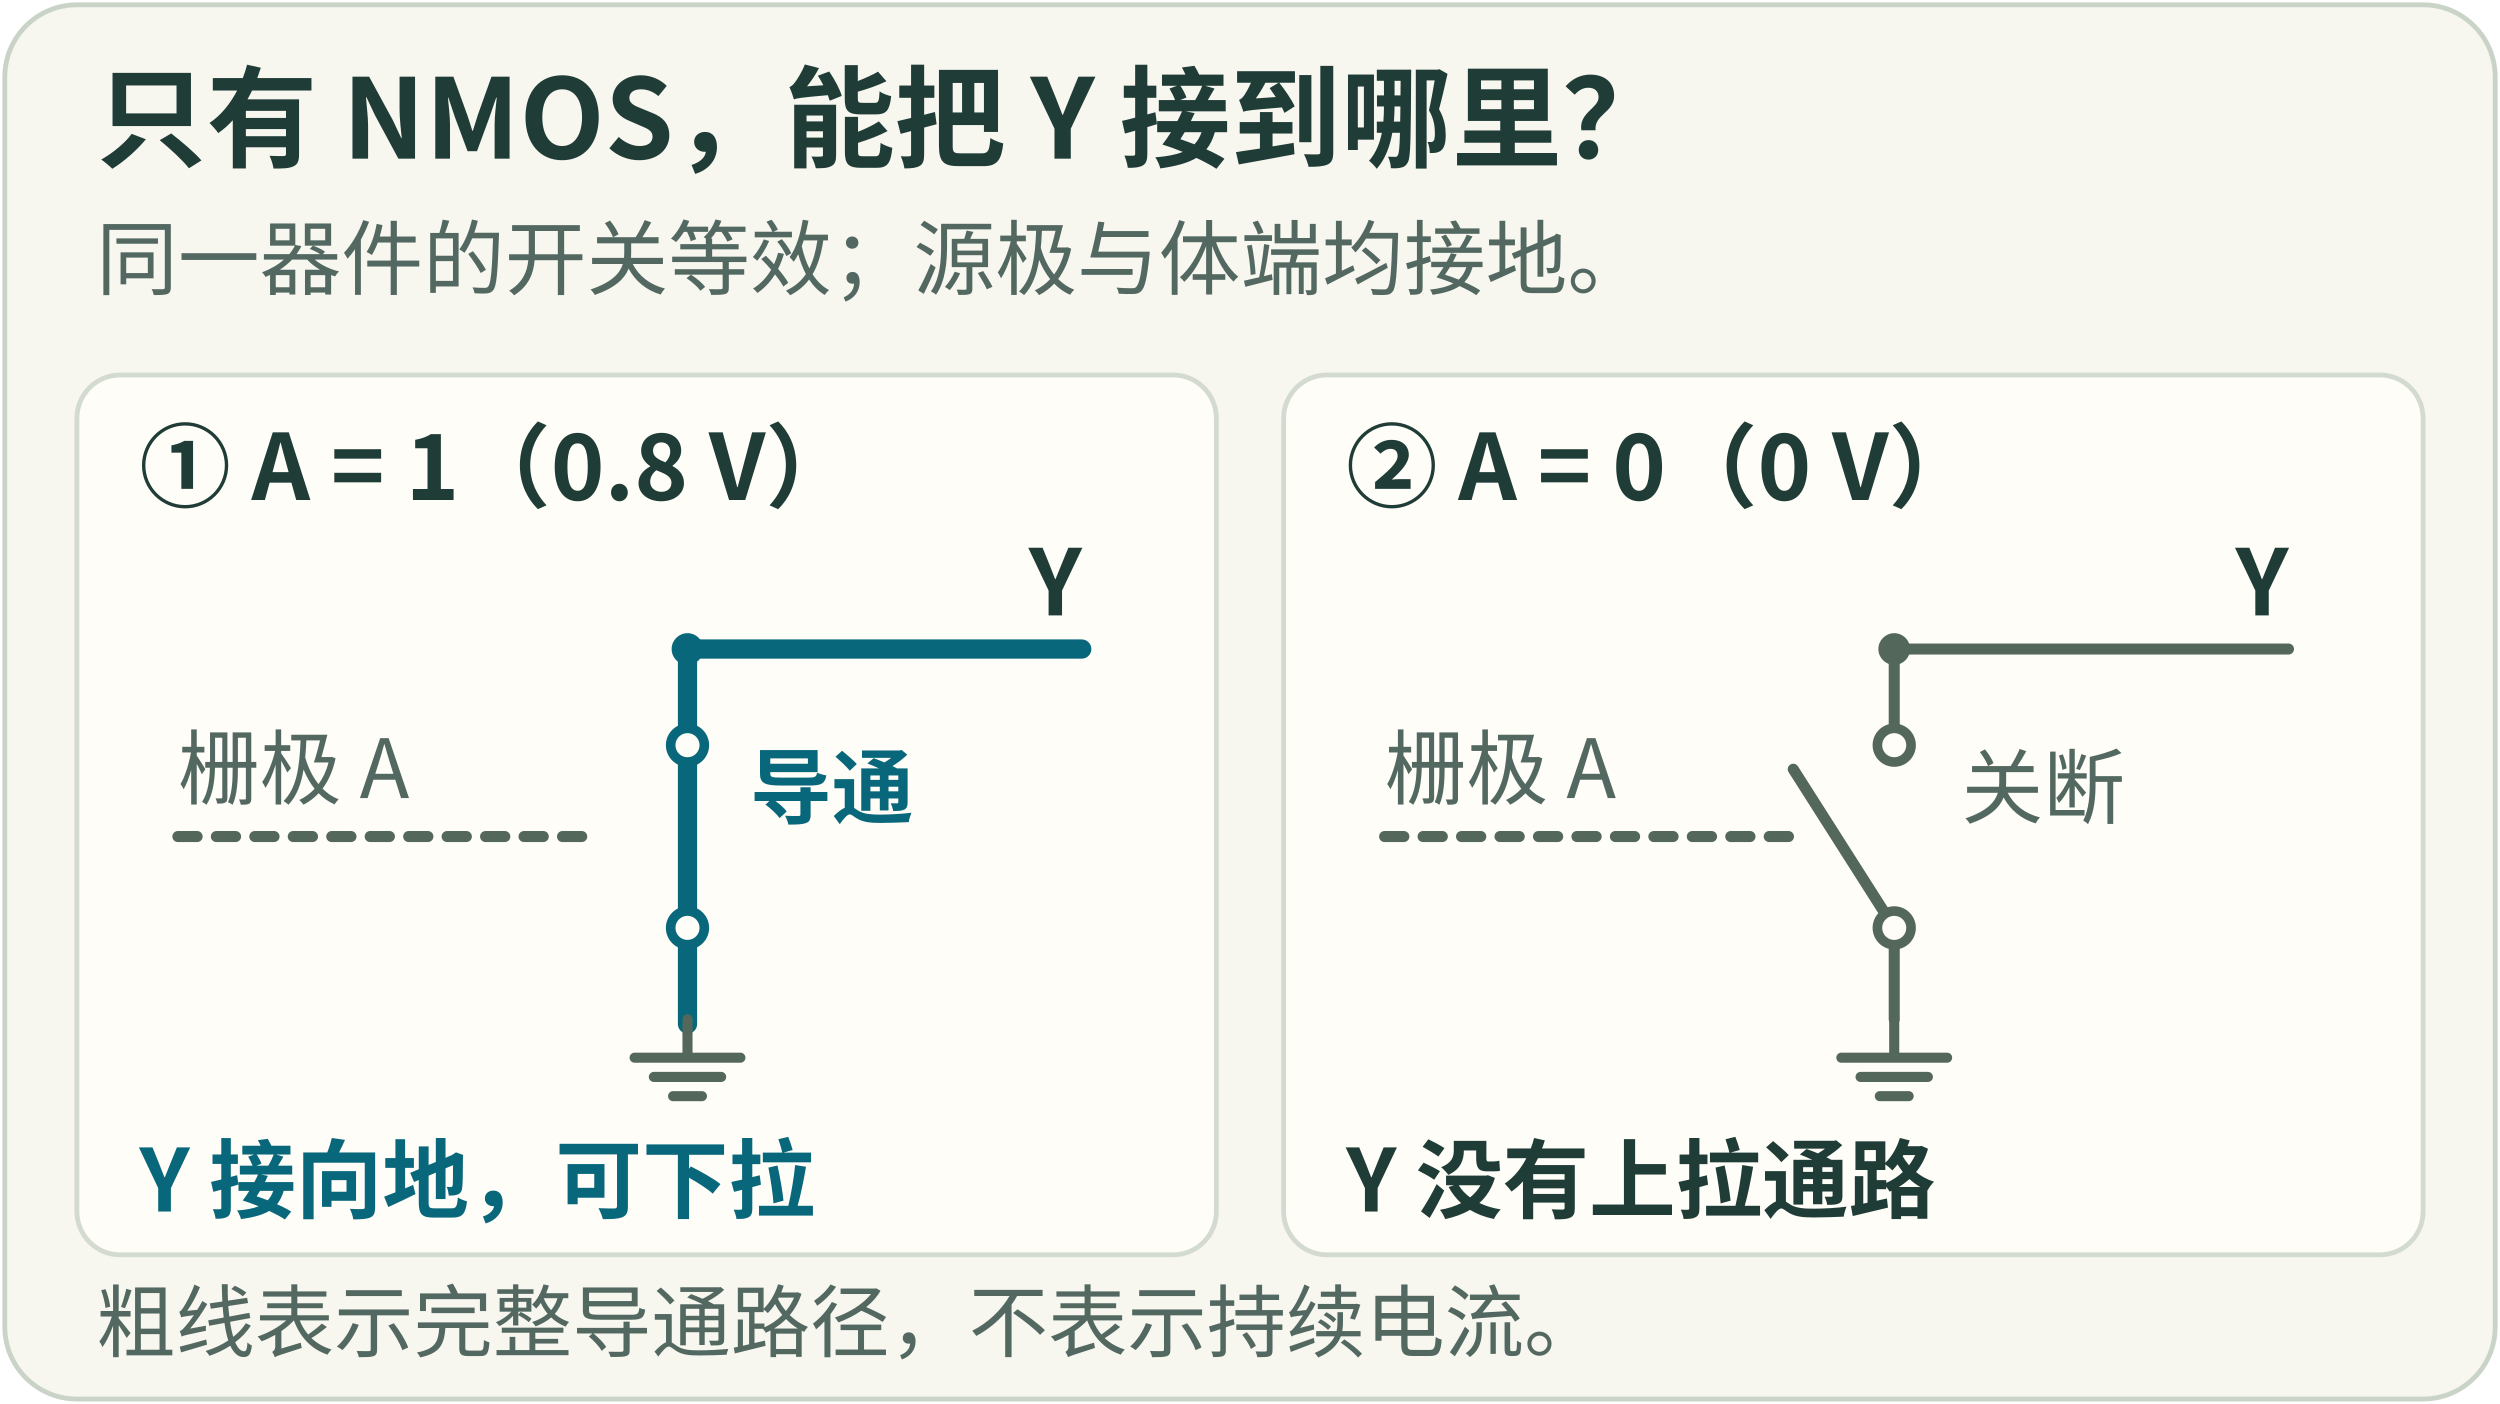
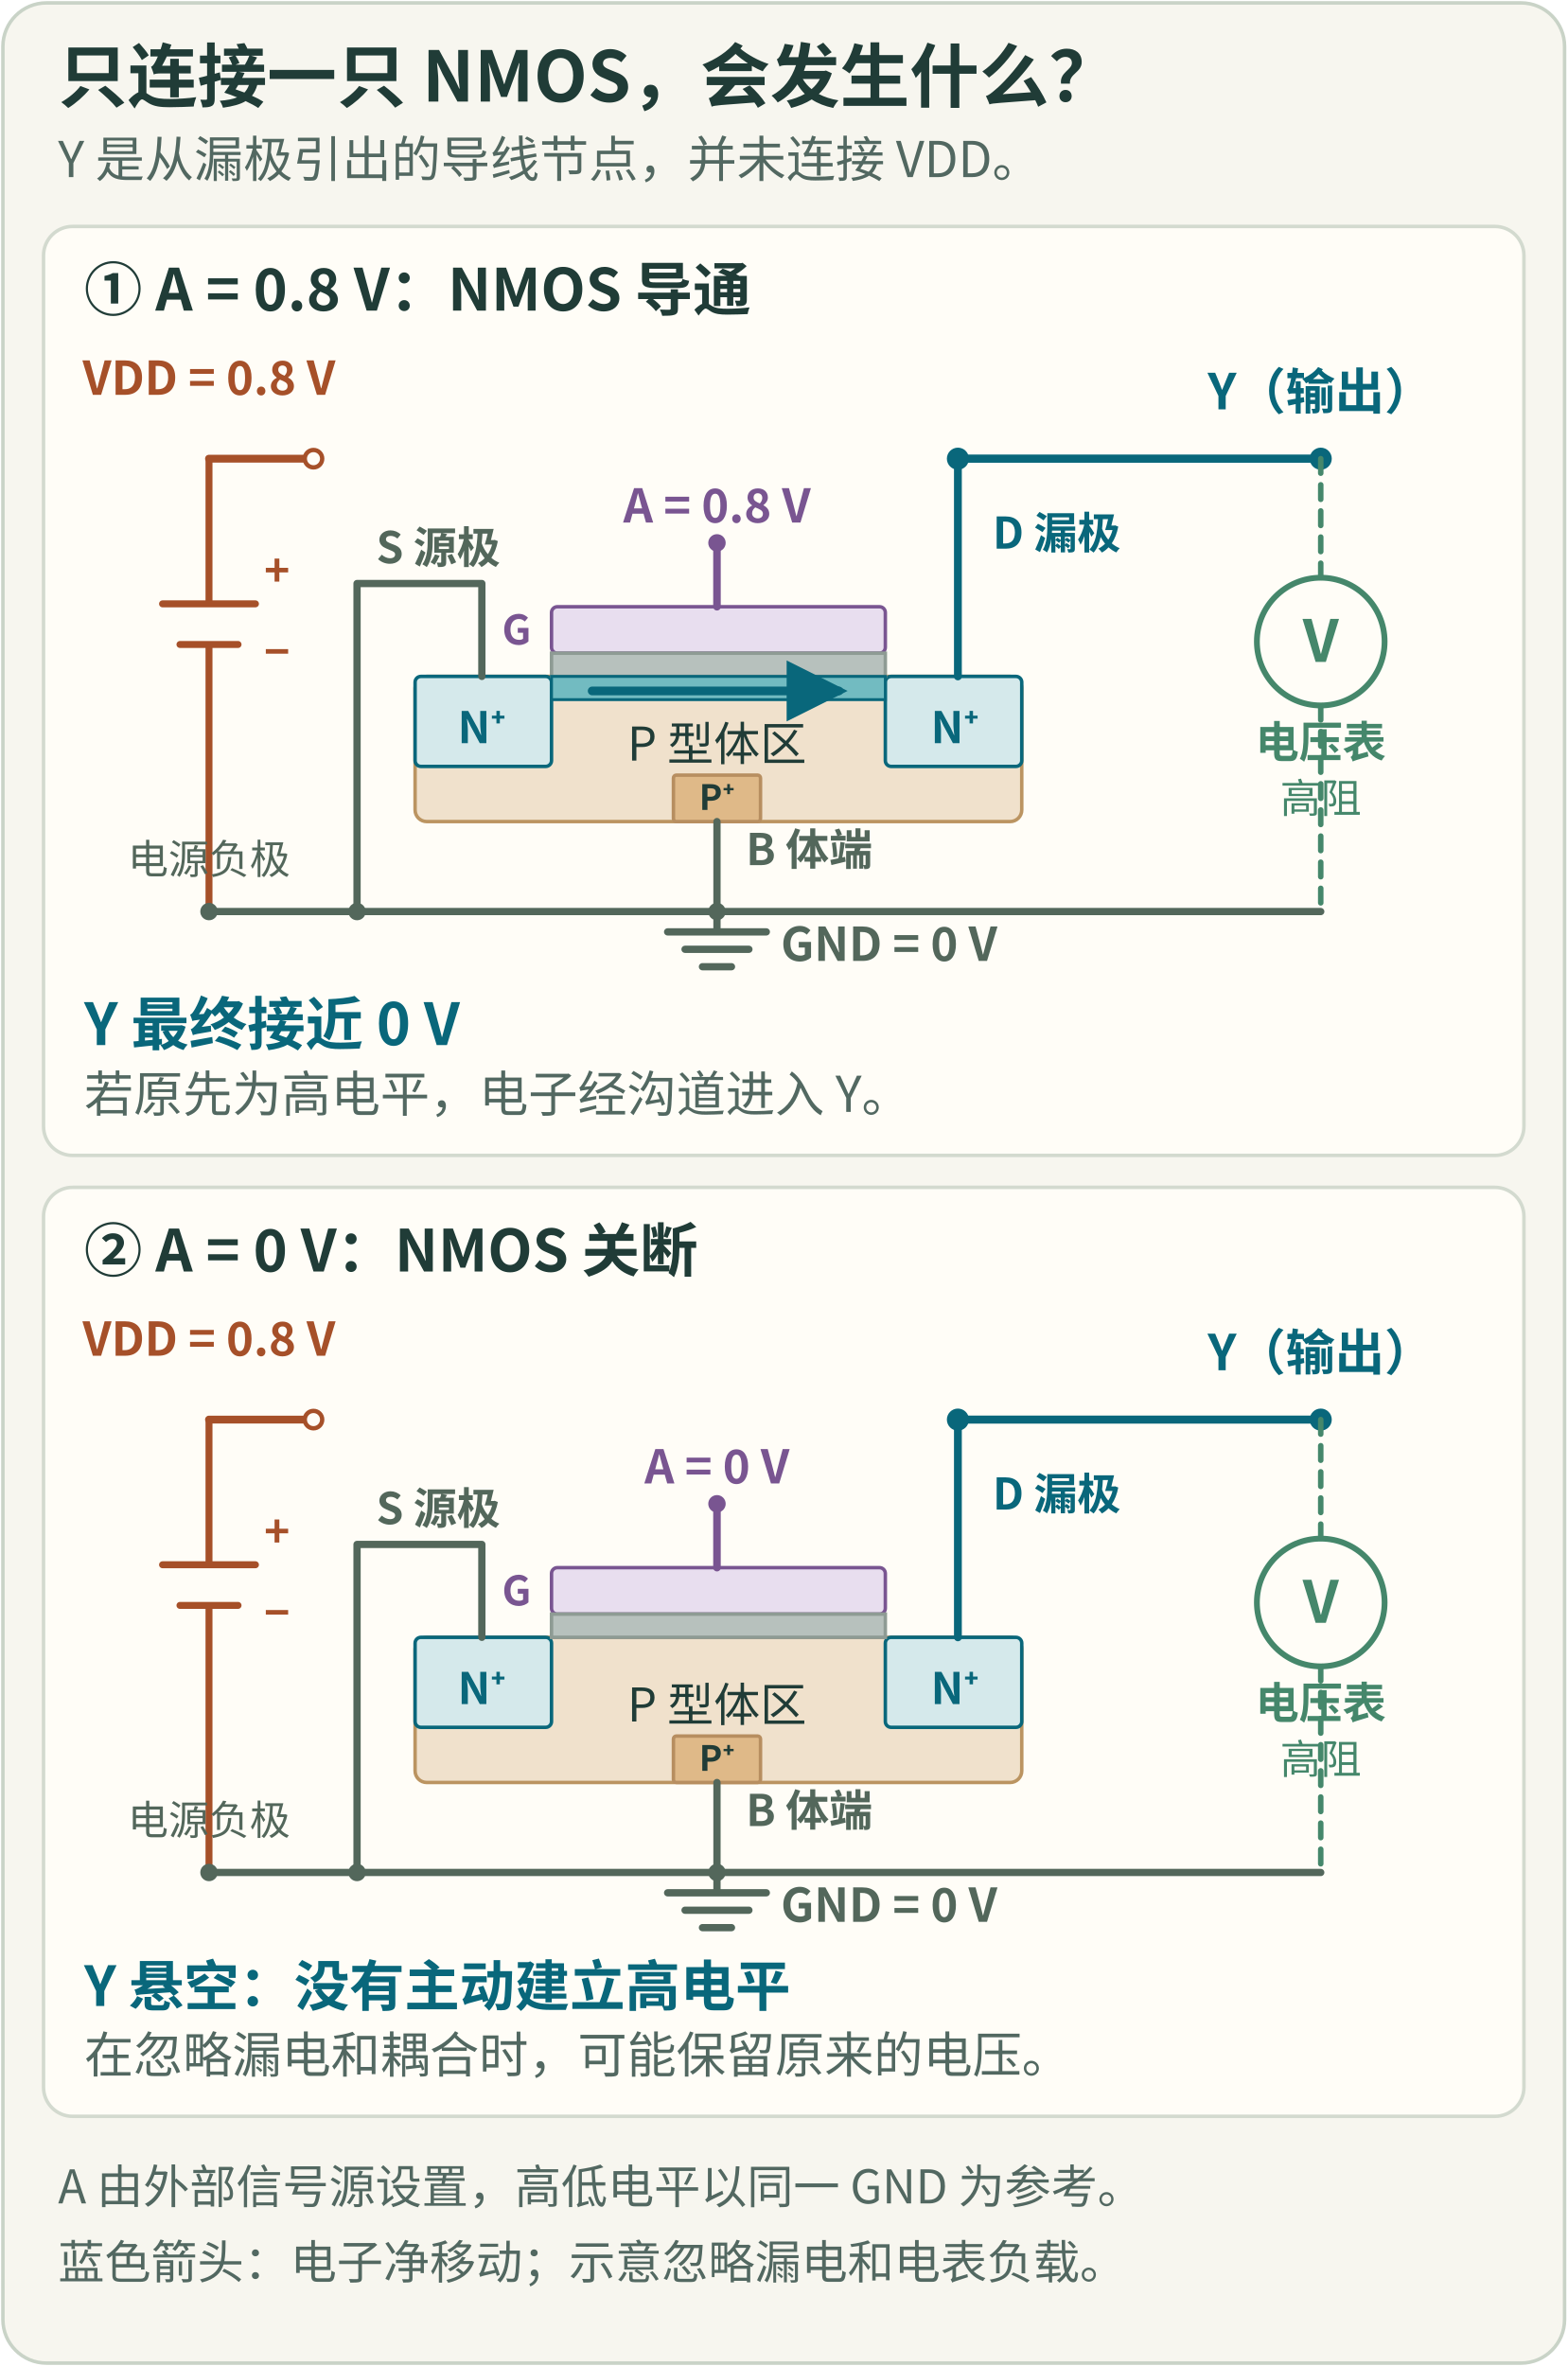
- <svg xmlns="http://www.w3.org/2000/svg" width="520" height="292" viewBox="0 0 520 292" role="img" aria-labelledby="title desc" xml:lang="zh-CN">
+ <svg xmlns="http://www.w3.org/2000/svg" width="540" height="815" viewBox="0 0 540 815" role="img" aria-labelledby="title desc" xml:lang="zh-CN">
  <defs>
-     <g id="ground" fill="none" stroke="#53675b" stroke-width="2.1" stroke-linecap="round">
-       <path d="M0 -8V0M-11 0H11M-7 4H7M-3 8H3" />
+     <marker id="electron" markerWidth="7" markerHeight="7" refX="6" refY="3.5" orient="auto">
+       <path d="M0 0L7 3.5L0 7Z" fill="#09677b" />
+     </marker>
+     <marker id="current" markerWidth="7" markerHeight="7" refX="6" refY="3.5" orient="auto">
+       <path d="M0 0L7 3.5L0 7Z" fill="#a65029" />
+     </marker>
+   </defs>
+   <rect x="1" y="1" width="538" height="813" rx="15" fill="#f7f6ef" stroke="#c9d3c7" stroke-width="1.2" />
+   <g font-family="system-ui, Noto Sans CJK SC, Microsoft YaHei, sans-serif" fill="#203c37">
+     <text x="20" y="35" font-size="24" fill="#203c37" font-weight="700" text-anchor="start">只连接一只 NMOS，会发生什么？</text>
+     <text x="20" y="61" font-size="17" fill="#526861" font-weight="400" text-anchor="start">Y 是从漏极引出的导线节点，并未连接 VDD。</text>
+     <g transform="translate(0 78)">
+       <rect x="15" y="0" width="510" height="320" rx="10" fill="#fffdf7" stroke="#d3dacf" stroke-width="1.2" />
+       <text x="29" y="29" font-size="20" fill="#203c37" font-weight="700" text-anchor="start">① A = 0.8 V：NMOS 导通</text>
+       <text x="72" y="58" font-size="16" fill="#a65029" font-weight="650" text-anchor="middle">VDD = 0.8 V</text>
+       <path d="M72 80V130M56 130H88M62 144H82M72 144V236" fill="none" stroke="#a65029" stroke-width="2.4" stroke-linecap="round" stroke-linejoin="round" />
+       <text x="91" y="124" font-size="15" fill="#a65029" font-weight="700" text-anchor="start">+</text>
+       <text x="91" y="152" font-size="15" fill="#a65029" font-weight="700" text-anchor="start">−</text>
+       <path d="M72 80H108" fill="none" stroke="#a65029" stroke-width="2.7" stroke-linecap="round" stroke-linejoin="round" />
+       <circle cx="108" cy="80" r="3" fill="#fffdf7" stroke="#a65029" stroke-width="1.5" />
+       <path d="M330 80H455" fill="none" stroke="#09677b" stroke-width="2.7" stroke-linecap="round" stroke-linejoin="round" />
+       <rect x="143" y="155" width="209" height="50" rx="4" fill="#f0e1cc" stroke="#bb9461" stroke-width="1.2" />
+       <rect x="143" y="155" width="47" height="31" rx="2" fill="#d5e9eb" stroke="#09677b" stroke-width="1.2" />
+       <rect x="305" y="155" width="47" height="31" rx="2" fill="#d5e9eb" stroke="#09677b" stroke-width="1.2" />
+       <rect x="190" y="131" width="115" height="16" rx="2" fill="#e8deef" stroke="#795591" stroke-width="1.2" />
+       <rect x="190" y="147" width="115" height="8" rx="0" fill="#b7c1bd" stroke="#8e9b94" stroke-width="1.2" />
+       <rect x="232" y="189" width="30" height="16" rx="1" fill="#dfb988" stroke="#b78e60" stroke-width="1.2" />
+       <rect x="190" y="155" width="115" height="8" rx="0" fill="#72bbc1" stroke="#09677b" stroke-width="1" />
+       <text x="166" y="178" font-size="15" fill="#09677b" font-weight="650" text-anchor="middle">N⁺</text>
+       <text x="329" y="178" font-size="15" fill="#09677b" font-weight="650" text-anchor="middle">N⁺</text>
+       <text x="247" y="184" font-size="16" fill="#203c37" font-weight="500" text-anchor="middle">P 型体区</text>
+       <text x="247" y="201" font-size="12" fill="#203c37" font-weight="650" text-anchor="middle">P⁺</text>
+       <path d="M166 155V123H123V236" fill="none" stroke="#53675b" stroke-width="2.5" stroke-linecap="round" stroke-linejoin="round" />
+       <text x="151" y="116" font-size="15" fill="#53675b" font-weight="650" text-anchor="middle">S 源极</text>
+       <path d="M247 205V236" fill="none" stroke="#53675b" stroke-width="2.5" stroke-linecap="round" stroke-linejoin="round" />
+       <text x="257" y="220" font-size="15" fill="#53675b" font-weight="650" text-anchor="start">B 体端</text>
+       <path d="M72 236H455" fill="none" stroke="#53675b" stroke-width="2.5" stroke-linecap="round" stroke-linejoin="round" />
+       <circle cx="72" cy="236" r="3" fill="#53675b" stroke="none" stroke-width="1.5" />
+       <circle cx="123" cy="236" r="3" fill="#53675b" stroke="none" stroke-width="1.5" />
+       <circle cx="247" cy="236" r="3" fill="#53675b" stroke="none" stroke-width="1.5" />
+       <path d="M247 236V243M230 243H264M236 249H258M242 255H252" fill="none" stroke="#53675b" stroke-width="2.5" stroke-linecap="round" stroke-linejoin="round" />
+       <text x="269" y="253" font-size="16" fill="#53675b" font-weight="600" text-anchor="start">GND = 0 V</text>
+       <text x="72" y="223" font-size="14" fill="#53675b" font-weight="500" text-anchor="middle">电源负极</text>
+       <path d="M247 131V109" fill="none" stroke="#795591" stroke-width="2.6" stroke-linecap="round" stroke-linejoin="round" />
+       <circle cx="247" cy="109" r="3" fill="#795591" stroke="none" stroke-width="1.5" />
+       <text x="247" y="102" font-size="16" fill="#795591" font-weight="650" text-anchor="middle">A = 0.8 V</text>
+       <text x="183" y="144" font-size="14" fill="#795591" font-weight="650" text-anchor="end">G</text>
+       <path d="M330 155V80H455" fill="none" stroke="#09677b" stroke-width="2.7" stroke-linecap="round" stroke-linejoin="round" />
+       <circle cx="330" cy="80" r="3.8" fill="#09677b" stroke="none" stroke-width="1.5" />
+       <text x="342" y="111" font-size="15" fill="#09677b" font-weight="650" text-anchor="start">D 漏极</text>
+       <circle cx="455" cy="80" r="3.8" fill="#09677b" stroke="none" stroke-width="1.5" />
+       <text x="455" y="63" font-size="17" fill="#09677b" font-weight="700" text-anchor="middle">Y（输出）</text>
+       <path d="M455 80V121M455 165V236" fill="none" stroke="#45876b" stroke-width="1.9" stroke-linecap="round" stroke-linejoin="round" stroke-dasharray="5 4" />
+       <circle cx="455" cy="143" r="22" fill="#fffdf7" stroke="#45876b" stroke-width="2" />
+       <text x="455" y="150" font-size="20" fill="#45876b" font-weight="650" text-anchor="middle">V</text>
+       <text x="455" y="183" font-size="15" fill="#45876b" font-weight="600" text-anchor="middle">电压表</text>
+       <text x="455" y="202" font-size="14" fill="#45876b" font-weight="500" text-anchor="middle">高阻</text>
+       <path d="M204 160H289" fill="none" stroke="#09677b" stroke-width="3" stroke-linecap="round" stroke-linejoin="round" marker-end="url(#electron)" />
+       <text x="29" y="282" font-size="20" fill="#09677b" font-weight="700" text-anchor="start">Y 最终接近 0 V</text>
+       <text x="29" y="305" font-size="17" fill="#526861" font-weight="400" text-anchor="start">若原先为高电平，电子经沟道进入 Y。</text>
    </g>
-   </defs>
-   <rect x="1" y="1" width="518" height="290" rx="15" fill="#f7f6ef" stroke="#c9d3c7" />
-   <g font-family="system-ui, 'Noto Sans CJK SC', 'Microsoft YaHei', sans-serif" fill="#203c37">
-     <text x="20" y="33" font-size="23" font-weight="700">只有 NMOS，能把 Y 接到哪里？</text>
-     <text x="20" y="60" font-size="17" fill="#526861">同一器件的开关等效；源极与体端均接地。</text>
-     <rect x="16" y="78" width="237" height="183" rx="9" fill="#fffdf7" stroke="#d3dacf" />
-     <rect x="267" y="78" width="237" height="183" rx="9" fill="#fffdf7" stroke="#d3dacf" />
-     <text x="29" y="104" font-size="19" font-weight="700">① A = 1（0.8 V）</text>
-     <text x="280" y="104" font-size="19" font-weight="700">② A = 0（0 V）</text>
-     <g stroke="#53675b" fill="none" stroke-width="2.3" stroke-linecap="round" stroke-linejoin="round">
-       <path d="M143 135H225M143 135V155M143 193V212" />
-       <path d="M37 174H124" stroke-dasharray="4 4" />
-       <path d="M394 135H476M394 135V155M394 193V212" />
-       <path d="M288 174H375" stroke-dasharray="4 4" />
-       <path d="M394 193L373 160" />
+     <g transform="translate(0 409)">
+       <rect x="15" y="0" width="510" height="320" rx="10" fill="#fffdf7" stroke="#d3dacf" stroke-width="1.2" />
+       <text x="29" y="29" font-size="20" fill="#203c37" font-weight="700" text-anchor="start">② A = 0 V：NMOS 关断</text>
+       <text x="72" y="58" font-size="16" fill="#a65029" font-weight="650" text-anchor="middle">VDD = 0.8 V</text>
+       <path d="M72 80V130M56 130H88M62 144H82M72 144V236" fill="none" stroke="#a65029" stroke-width="2.4" stroke-linecap="round" stroke-linejoin="round" />
+       <text x="91" y="124" font-size="15" fill="#a65029" font-weight="700" text-anchor="start">+</text>
+       <text x="91" y="152" font-size="15" fill="#a65029" font-weight="700" text-anchor="start">−</text>
+       <path d="M72 80H108" fill="none" stroke="#a65029" stroke-width="2.7" stroke-linecap="round" stroke-linejoin="round" />
+       <circle cx="108" cy="80" r="3" fill="#fffdf7" stroke="#a65029" stroke-width="1.5" />
+       <path d="M330 80H455" fill="none" stroke="#09677b" stroke-width="2.7" stroke-linecap="round" stroke-linejoin="round" />
+       <rect x="143" y="155" width="209" height="50" rx="4" fill="#f0e1cc" stroke="#bb9461" stroke-width="1.2" />
+       <rect x="143" y="155" width="47" height="31" rx="2" fill="#d5e9eb" stroke="#09677b" stroke-width="1.2" />
+       <rect x="305" y="155" width="47" height="31" rx="2" fill="#d5e9eb" stroke="#09677b" stroke-width="1.2" />
+       <rect x="190" y="131" width="115" height="16" rx="2" fill="#e8deef" stroke="#795591" stroke-width="1.2" />
+       <rect x="190" y="147" width="115" height="8" rx="0" fill="#b7c1bd" stroke="#8e9b94" stroke-width="1.2" />
+       <rect x="232" y="189" width="30" height="16" rx="1" fill="#dfb988" stroke="#b78e60" stroke-width="1.2" />
+       <text x="166" y="178" font-size="15" fill="#09677b" font-weight="650" text-anchor="middle">N⁺</text>
+       <text x="329" y="178" font-size="15" fill="#09677b" font-weight="650" text-anchor="middle">N⁺</text>
+       <text x="247" y="184" font-size="16" fill="#203c37" font-weight="500" text-anchor="middle">P 型体区</text>
+       <text x="247" y="201" font-size="12" fill="#203c37" font-weight="650" text-anchor="middle">P⁺</text>
+       <path d="M166 155V123H123V236" fill="none" stroke="#53675b" stroke-width="2.5" stroke-linecap="round" stroke-linejoin="round" />
+       <text x="151" y="116" font-size="15" fill="#53675b" font-weight="650" text-anchor="middle">S 源极</text>
+       <path d="M247 205V236" fill="none" stroke="#53675b" stroke-width="2.5" stroke-linecap="round" stroke-linejoin="round" />
+       <text x="257" y="220" font-size="15" fill="#53675b" font-weight="650" text-anchor="start">B 体端</text>
+       <path d="M72 236H455" fill="none" stroke="#53675b" stroke-width="2.5" stroke-linecap="round" stroke-linejoin="round" />
+       <circle cx="72" cy="236" r="3" fill="#53675b" stroke="none" stroke-width="1.5" />
+       <circle cx="123" cy="236" r="3" fill="#53675b" stroke="none" stroke-width="1.5" />
+       <circle cx="247" cy="236" r="3" fill="#53675b" stroke="none" stroke-width="1.5" />
+       <path d="M247 236V243M230 243H264M236 249H258M242 255H252" fill="none" stroke="#53675b" stroke-width="2.5" stroke-linecap="round" stroke-linejoin="round" />
+       <text x="269" y="253" font-size="16" fill="#53675b" font-weight="600" text-anchor="start">GND = 0 V</text>
+       <text x="72" y="223" font-size="14" fill="#53675b" font-weight="500" text-anchor="middle">电源负极</text>
+       <path d="M247 131V109" fill="none" stroke="#795591" stroke-width="2.6" stroke-linecap="round" stroke-linejoin="round" />
+       <circle cx="247" cy="109" r="3" fill="#795591" stroke="none" stroke-width="1.5" />
+       <text x="247" y="102" font-size="16" fill="#795591" font-weight="650" text-anchor="middle">A = 0 V</text>
+       <text x="183" y="144" font-size="14" fill="#795591" font-weight="650" text-anchor="end">G</text>
+       <path d="M330 155V80H455" fill="none" stroke="#09677b" stroke-width="2.7" stroke-linecap="round" stroke-linejoin="round" />
+       <circle cx="330" cy="80" r="3.8" fill="#09677b" stroke="none" stroke-width="1.5" />
+       <text x="342" y="111" font-size="15" fill="#09677b" font-weight="650" text-anchor="start">D 漏极</text>
+       <circle cx="455" cy="80" r="3.8" fill="#09677b" stroke="none" stroke-width="1.5" />
+       <text x="455" y="63" font-size="17" fill="#09677b" font-weight="700" text-anchor="middle">Y（输出）</text>
+       <path d="M455 80V121M455 165V236" fill="none" stroke="#45876b" stroke-width="1.9" stroke-linecap="round" stroke-linejoin="round" stroke-dasharray="5 4" />
+       <circle cx="455" cy="143" r="22" fill="#fffdf7" stroke="#45876b" stroke-width="2" />
+       <text x="455" y="150" font-size="20" fill="#45876b" font-weight="650" text-anchor="middle">V</text>
+       <text x="455" y="183" font-size="15" fill="#45876b" font-weight="600" text-anchor="middle">电压表</text>
+       <text x="455" y="202" font-size="14" fill="#45876b" font-weight="500" text-anchor="middle">高阻</text>
+       <text x="29" y="282" font-size="19" fill="#09677b" font-weight="700" text-anchor="start">Y 悬空：没有主动建立高电平</text>
+       <text x="29" y="305" font-size="17" fill="#526861" font-weight="400" text-anchor="start">在忽略漏电和耦合时，可能保留原来的电压。</text>
    </g>
-     <path d="M225 135H143V213" fill="none" stroke="#09677b" stroke-width="4" stroke-linecap="round" stroke-linejoin="round" />
-     <g fill="#fffdf7" stroke="#09677b" stroke-width="2">
-       <circle cx="143" cy="155" r="3.5" />
-       <circle cx="143" cy="193" r="3.5" />
-     </g>
-     <g fill="#fffdf7" stroke="#53675b" stroke-width="2">
-       <circle cx="394" cy="155" r="3.5" />
-       <circle cx="394" cy="193" r="3.5" />
-     </g>
-     <circle cx="143" cy="135" r="3.3" fill="#09677b" />
-     <circle cx="394" cy="135" r="3.3" fill="#53675b" />
-     <use href="#ground" x="143" y="220" />
-     <use href="#ground" x="394" y="220" />
-     <text x="225" y="128" font-size="19" font-weight="650" text-anchor="end">Y</text>
-     <text x="476" y="128" font-size="19" font-weight="650" text-anchor="end">Y</text>
-     <text x="37" y="166" font-size="17" fill="#526861">栅极 A</text>
-     <text x="288" y="166" font-size="17" fill="#526861">栅极 A</text>
-     <text x="156" y="170" font-size="17" font-weight="650" fill="#09677b">导通</text>
-     <text x="408" y="170" font-size="17" fill="#526861">关断</text>
-     <text x="29" y="252" font-size="18" font-weight="700" fill="#09677b">Y 接向地，可下拉</text>
-     <text x="280" y="252" font-size="18" font-weight="700">Y 没有上拉通路</text>
-     <text x="20" y="281" font-size="16.5" fill="#526861">粗线表示完整导通路径，不表示持续电流。</text>
+     <text x="20" y="759" font-size="16" fill="#526861" font-weight="400" text-anchor="start">A 由外部信号源设置，高低电平以同一 GND 为参考。</text>
+     <text x="20" y="785" font-size="16" fill="#526861" font-weight="400" text-anchor="start">蓝色箭头：电子净移动；示意忽略漏电和电表负载。</text>
  </g>
</svg>
